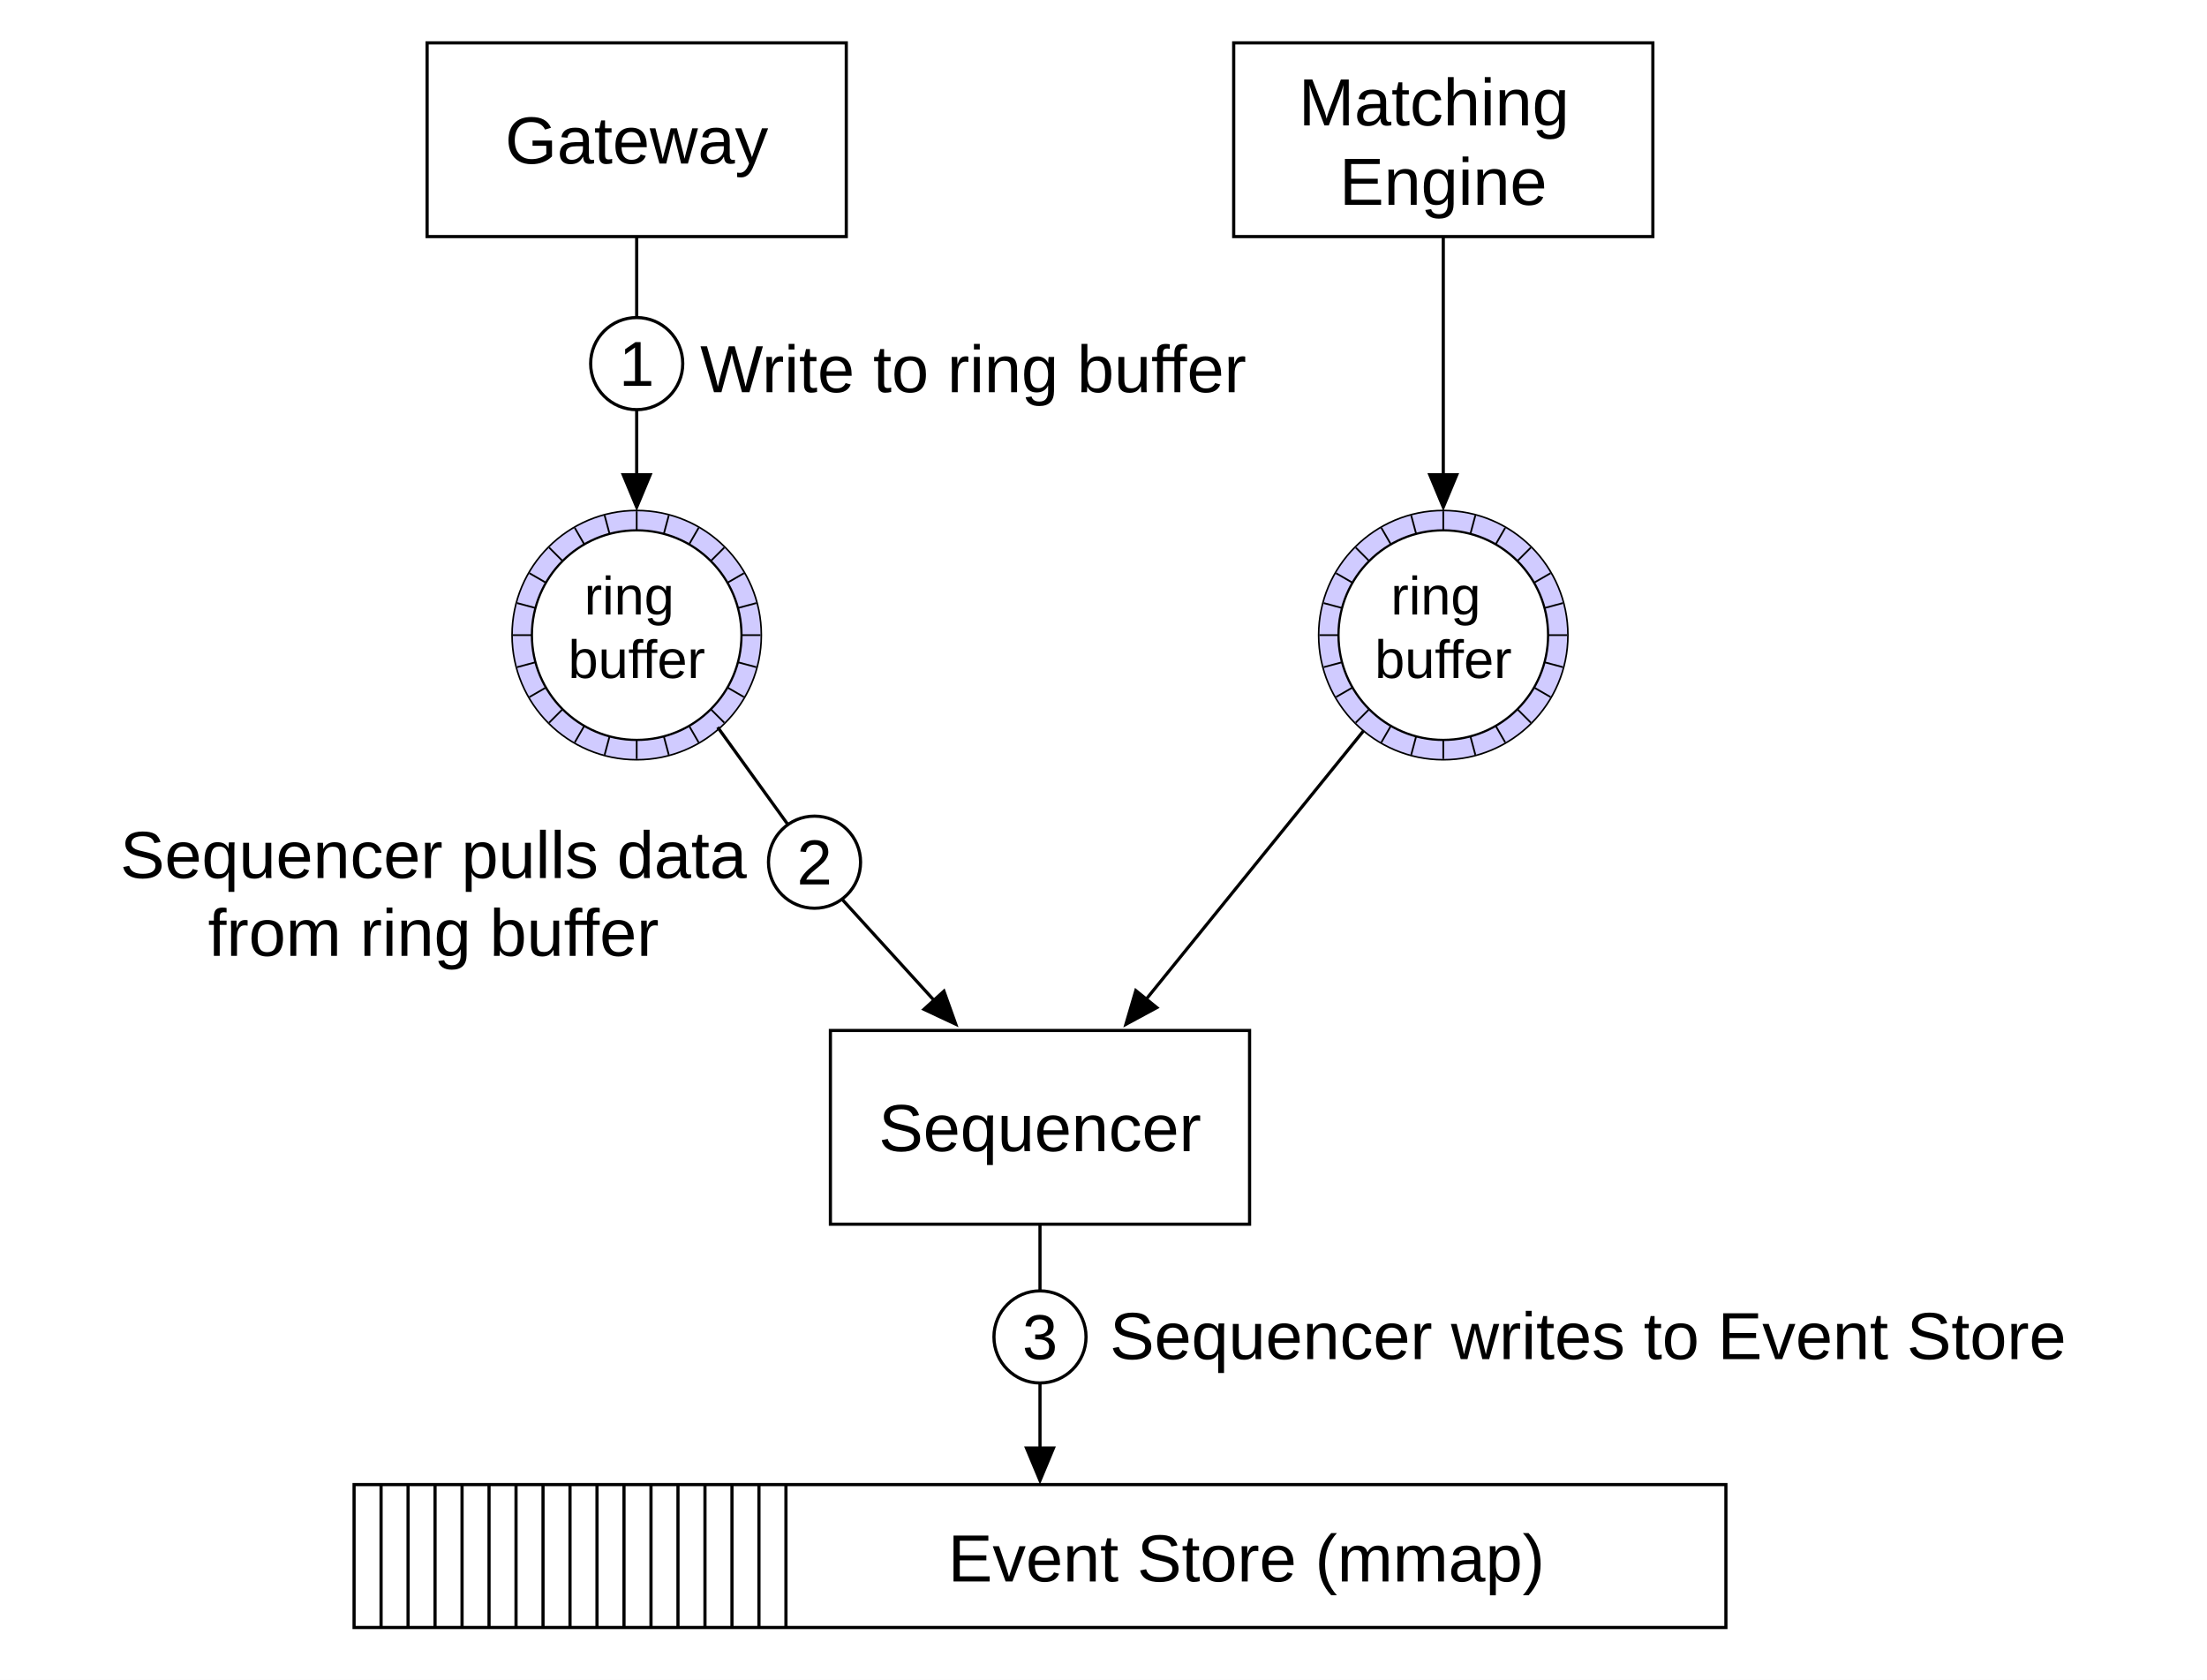
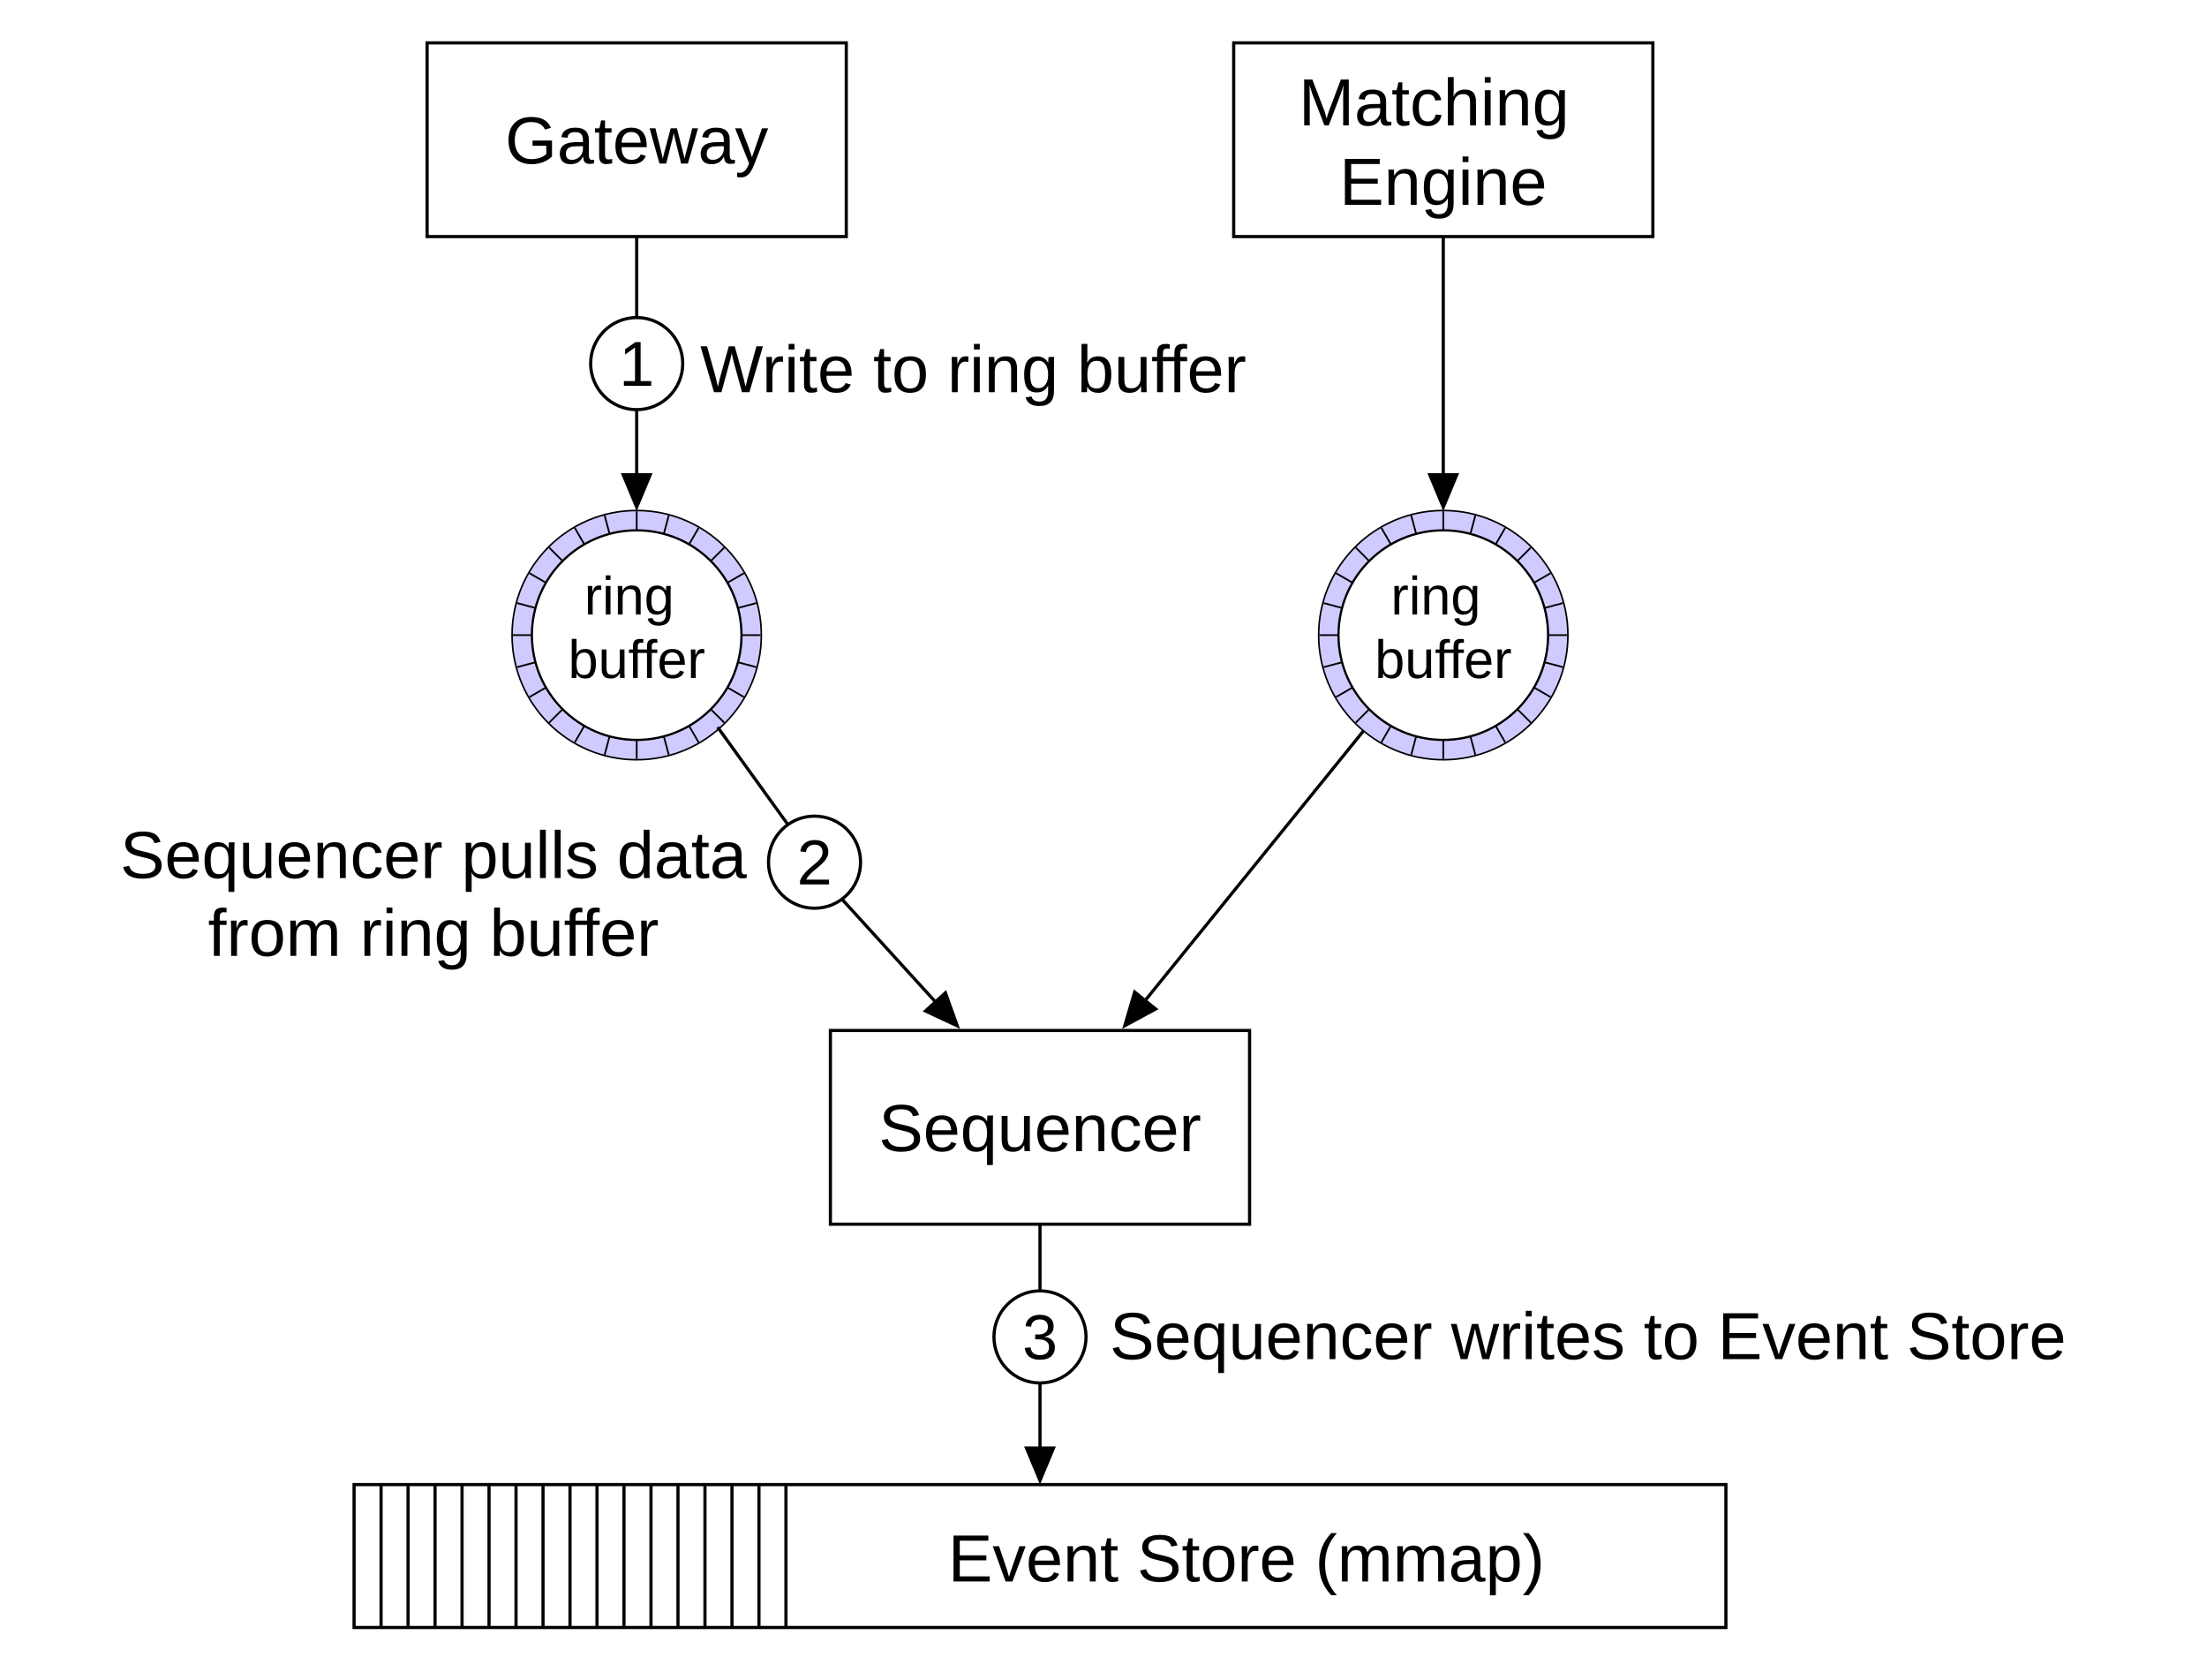
<svg xmlns="http://www.w3.org/2000/svg" width="1390" height="1058" viewBox="0 0 695 529" role="img" aria-labelledby="title desc">
  <defs>
    <style>
      .label { font-family: Arial, Helvetica, sans-serif; font-size: 21px; font-weight: normal; fill: #000; }
      .step-number { font-family: Arial, Helvetica, sans-serif; font-size: 20px; font-weight: normal; fill: #000; }
      .ring-label { font-family: Arial, Helvetica, sans-serif; font-size: 17px; font-weight: normal; fill: #000; }
      .center { text-anchor: middle; }
      .box { fill: #fff; stroke: #000; stroke-width: 1; }
      .connector { fill: none; stroke: #000; stroke-width: 1; }
      .step { fill: #fff; stroke: #000; stroke-width: 1; }
    </style>
    <marker id="arrowhead" markerWidth="12" markerHeight="10" viewBox="0 0 12 10" refX="10" refY="5" orient="auto" markerUnits="userSpaceOnUse" preserveAspectRatio="xMidYMid meet">
      <path d="M0 0 L12 5 L0 10 Z" fill="#000" />
    </marker>
    <g id="segmented-ring">
      <circle r="39" fill="#fff" stroke="#000" stroke-width="1" />
      <circle r="36" fill="none" stroke="#d0cbff" stroke-width="6" />
      <circle r="33" fill="#fff" stroke="#000" stroke-width="0.7" />
      <path id="ring-divider" d="M0 -39 V-33" fill="none" stroke="#000" stroke-width="0.55" />
      <use href="#ring-divider" transform="rotate(15)" />
      <use href="#ring-divider" transform="rotate(30)" />
      <use href="#ring-divider" transform="rotate(45)" />
      <use href="#ring-divider" transform="rotate(60)" />
      <use href="#ring-divider" transform="rotate(75)" />
      <use href="#ring-divider" transform="rotate(90)" />
      <use href="#ring-divider" transform="rotate(105)" />
      <use href="#ring-divider" transform="rotate(120)" />
      <use href="#ring-divider" transform="rotate(135)" />
      <use href="#ring-divider" transform="rotate(150)" />
      <use href="#ring-divider" transform="rotate(165)" />
      <use href="#ring-divider" transform="rotate(180)" />
      <use href="#ring-divider" transform="rotate(195)" />
      <use href="#ring-divider" transform="rotate(210)" />
      <use href="#ring-divider" transform="rotate(225)" />
      <use href="#ring-divider" transform="rotate(240)" />
      <use href="#ring-divider" transform="rotate(255)" />
      <use href="#ring-divider" transform="rotate(270)" />
      <use href="#ring-divider" transform="rotate(285)" />
      <use href="#ring-divider" transform="rotate(300)" />
      <use href="#ring-divider" transform="rotate(315)" />
      <use href="#ring-divider" transform="rotate(330)" />
      <use href="#ring-divider" transform="rotate(345)" />
    </g>
  </defs>
  <rect width="695" height="529" fill="#fff" />
  <rect class="box" x="134.5" y="13.5" width="132" height="61" />
  <rect class="box" x="388.5" y="13.5" width="132" height="61" />
  <g class="label center">
    <text x="200.5" y="51.5">Gateway</text>
    <text x="454.5" y="39.5">
      <tspan x="454.5">Matching</tspan>
      <tspan x="454.5" dy="25">Engine</tspan>
    </text>
  </g>
  <path class="connector" id="gateway-to-step-1" data-connector="true" d="M200.5 74.5 V100" />
  <path class="connector" id="step-1-to-ring" data-connector="true" d="M200.5 129 V159" marker-end="url(#arrowhead)" />
  <path class="connector" id="matching-engine-to-ring" data-connector="true" d="M454.5 74.5 V159" marker-end="url(#arrowhead)" />
  <g aria-label="Gateway ring buffer">
    <use href="#segmented-ring" transform="translate(200.5 200)" />
    <text class="ring-label center" x="200.5" y="193.5">
      <tspan x="200.5">ring</tspan>
      <tspan x="200.5" dy="20">buffer</tspan>
    </text>
  </g>
  <g aria-label="Matching-engine ring buffer">
    <use href="#segmented-ring" transform="translate(454.5 200)" />
    <text class="ring-label center" x="454.5" y="193.5">
      <tspan x="454.5">ring</tspan>
      <tspan x="454.5" dy="20">buffer</tspan>
    </text>
  </g>
  <g class="label">
    <circle class="step" cx="200.5" cy="114.5" r="14.5" />
    <text class="step-number center" x="200.5" y="121.5">1</text>
    <text x="220.5" y="123.5">Write to ring buffer</text>
  </g>
  <path class="connector" id="gateway-ring-to-step-2" d="M226 229 L248 259.5" />
-   <path class="connector" id="step-2-to-sequencer" data-connector="true" d="M265 283 L300.5 322" marker-end="url(#arrowhead)" />
-   <path class="connector" id="matching-ring-to-sequencer" data-connector="true" d="M429.5 230 L355 322" marker-end="url(#arrowhead)" />
+   <path class="connector" id="step-2-to-sequencer" data-connector="true" d="M265 283 L300.974 322.521" marker-end="url(#arrowhead)" />
+   <path class="connector" id="matching-ring-to-sequencer" data-connector="true" d="M429.5 230 L354.639 322.446" marker-end="url(#arrowhead)" />
  <g class="label">
    <text class="center" x="136.5" y="276.5">Sequencer pulls data</text>
    <text class="center" x="136.5" y="301">from ring buffer</text>
    <circle class="step" cx="256.5" cy="271.5" r="14.5" />
    <text class="step-number center" x="256.5" y="278.5">2</text>
  </g>
  <rect class="box" x="261.5" y="324.5" width="132" height="61" />
  <text class="label center" x="327.5" y="362.5">Sequencer</text>
  <path class="connector" id="sequencer-to-step-3" data-connector="true" d="M327.5 385.5 V406.5" />
  <path class="connector" id="step-3-to-event-store" data-connector="true" d="M327.5 435.5 V465.5" marker-end="url(#arrowhead)" />
  <g class="label">
    <circle class="step" cx="327.5" cy="421" r="14.5" />
    <text class="step-number center" x="327.5" y="428">3</text>
    <text x="349.5" y="428">Sequencer writes to Event Store</text>
  </g>
  <rect class="box" x="111.5" y="467.5" width="432" height="45" />
  <path class="connector" d="M120 467.5 V512.5 M128.5 467.5 V512.5 M137 467.5 V512.5                                M145.5 467.5 V512.5 M154 467.5 V512.5 M162.5 467.5 V512.5                                M171 467.5 V512.5 M179.5 467.5 V512.5 M188 467.5 V512.5                                M196.5 467.5 V512.5 M205 467.5 V512.5 M213.5 467.5 V512.5                                M222 467.5 V512.5 M230.5 467.5 V512.5 M239 467.5 V512.5                                M247.5 467.5 V512.5" />
  <text class="label center" x="392.5" y="498">Event Store (mmap)</text>
</svg>
